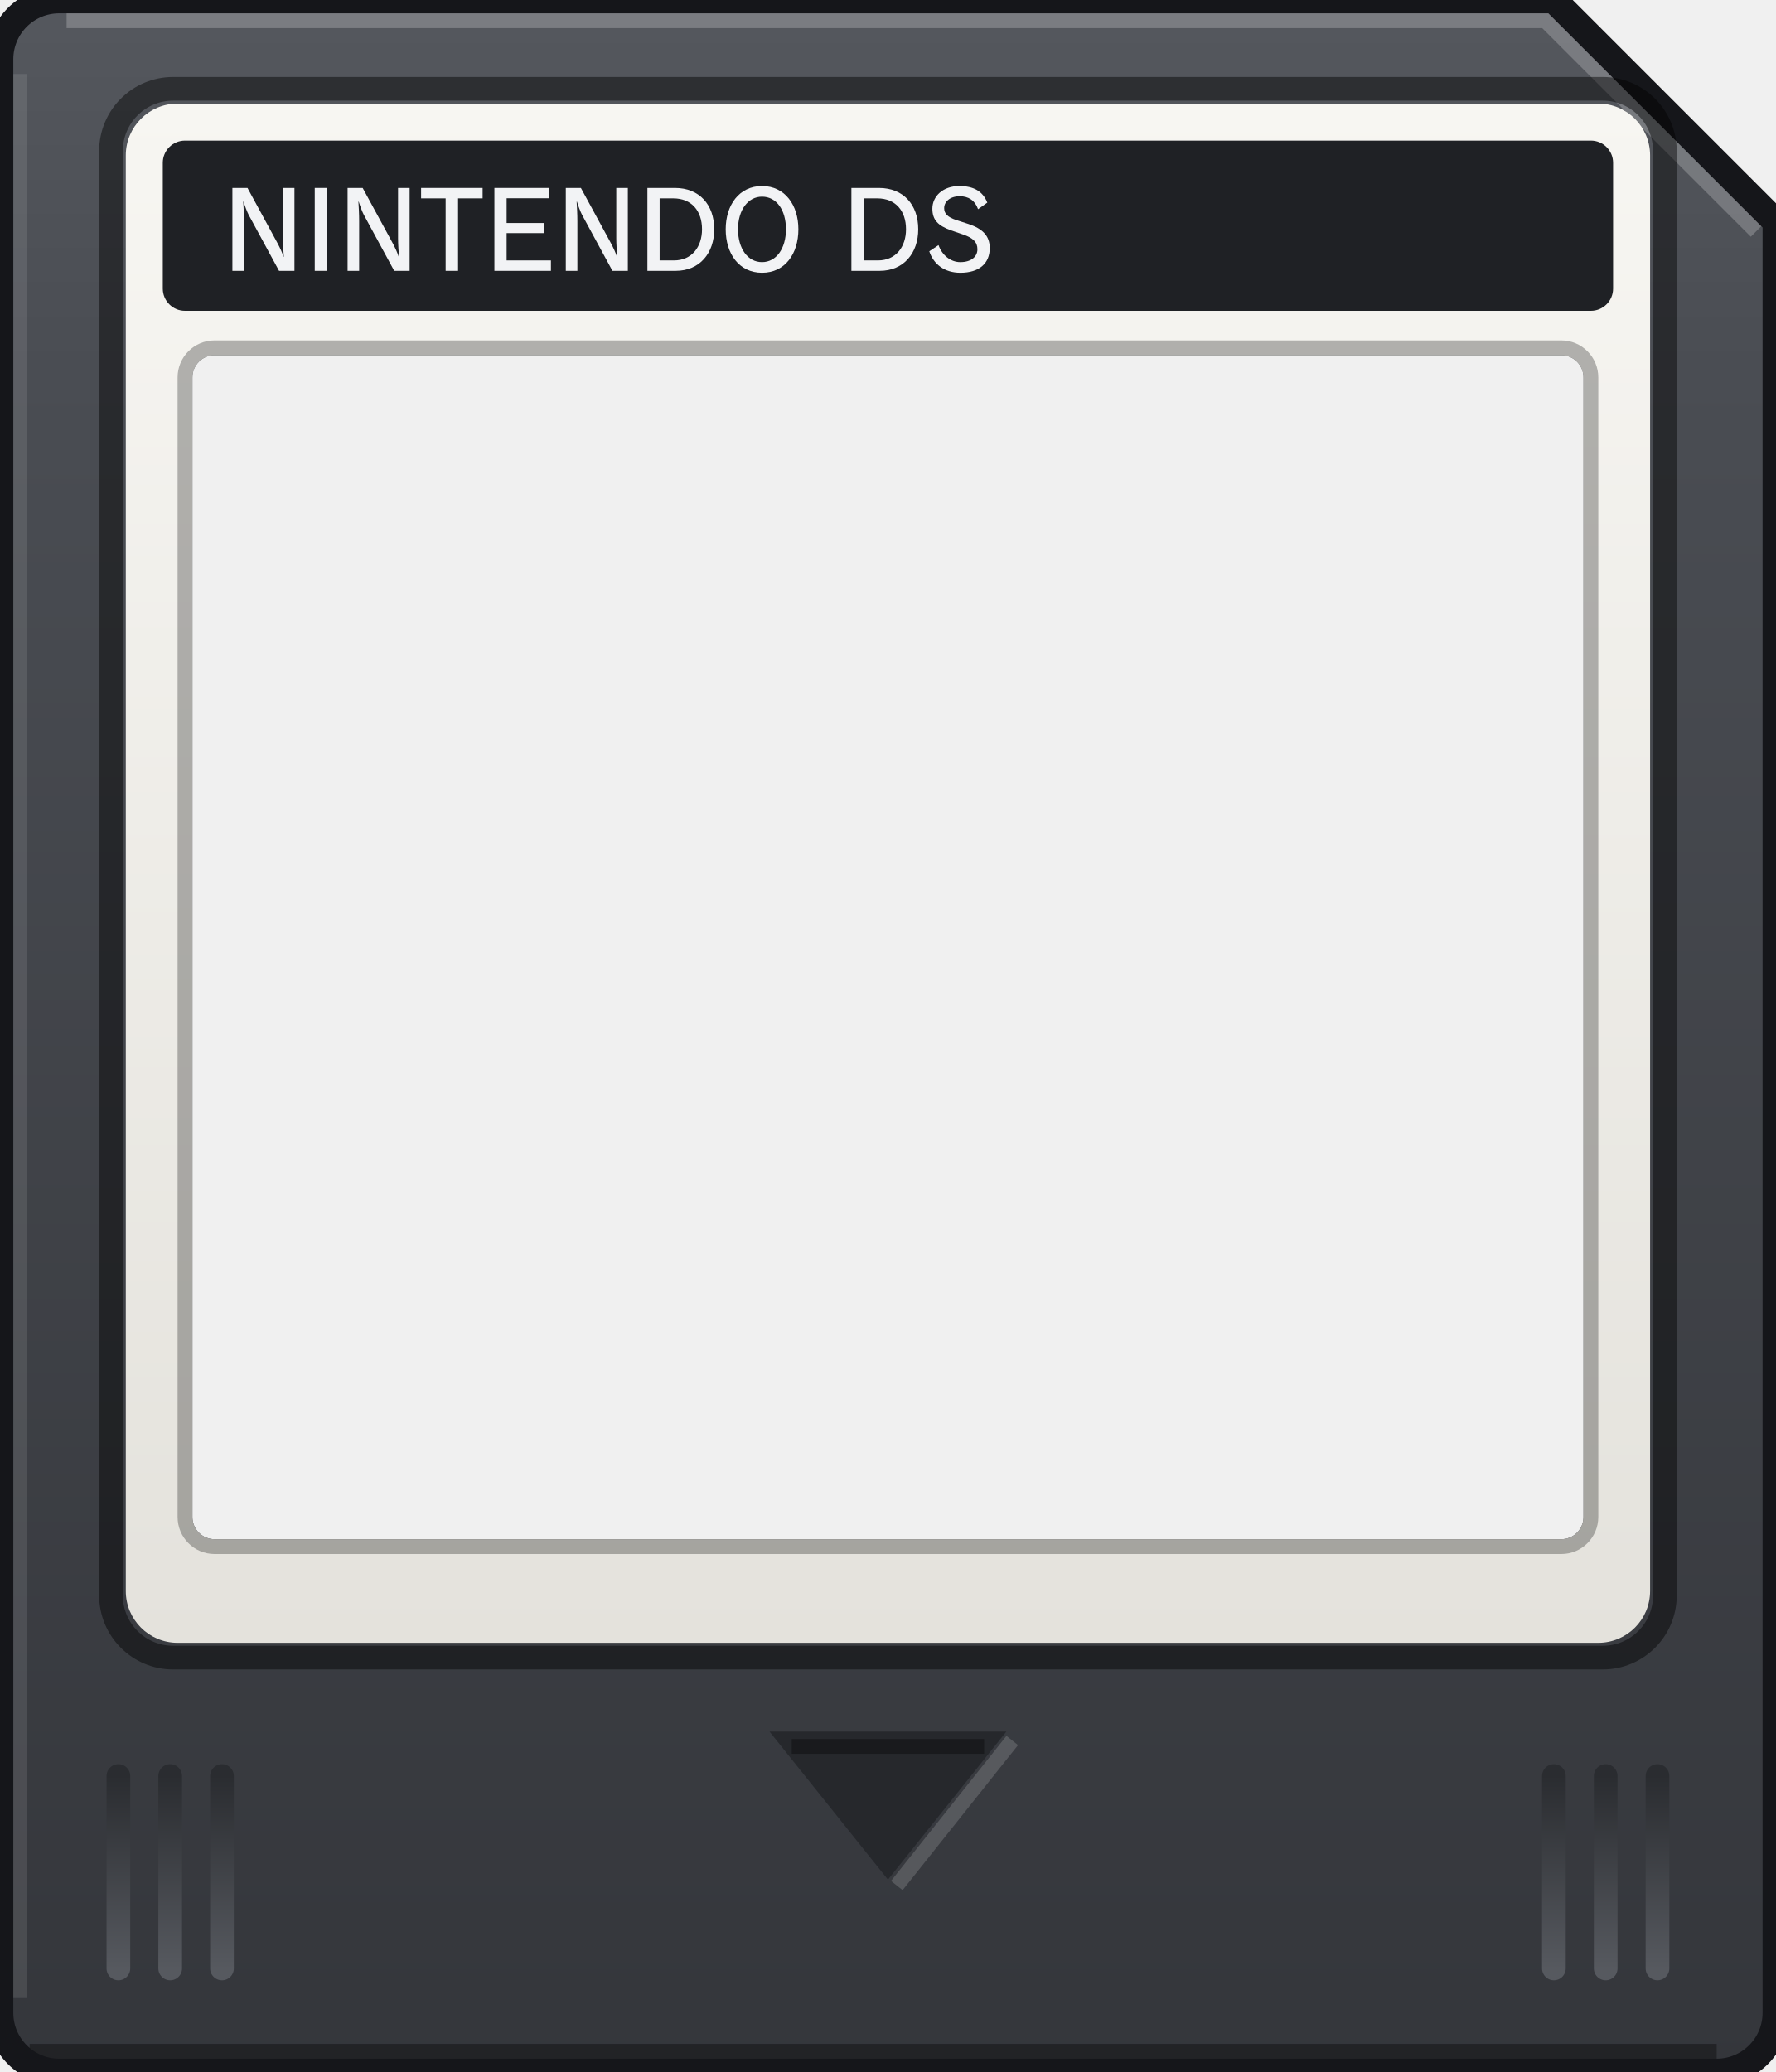
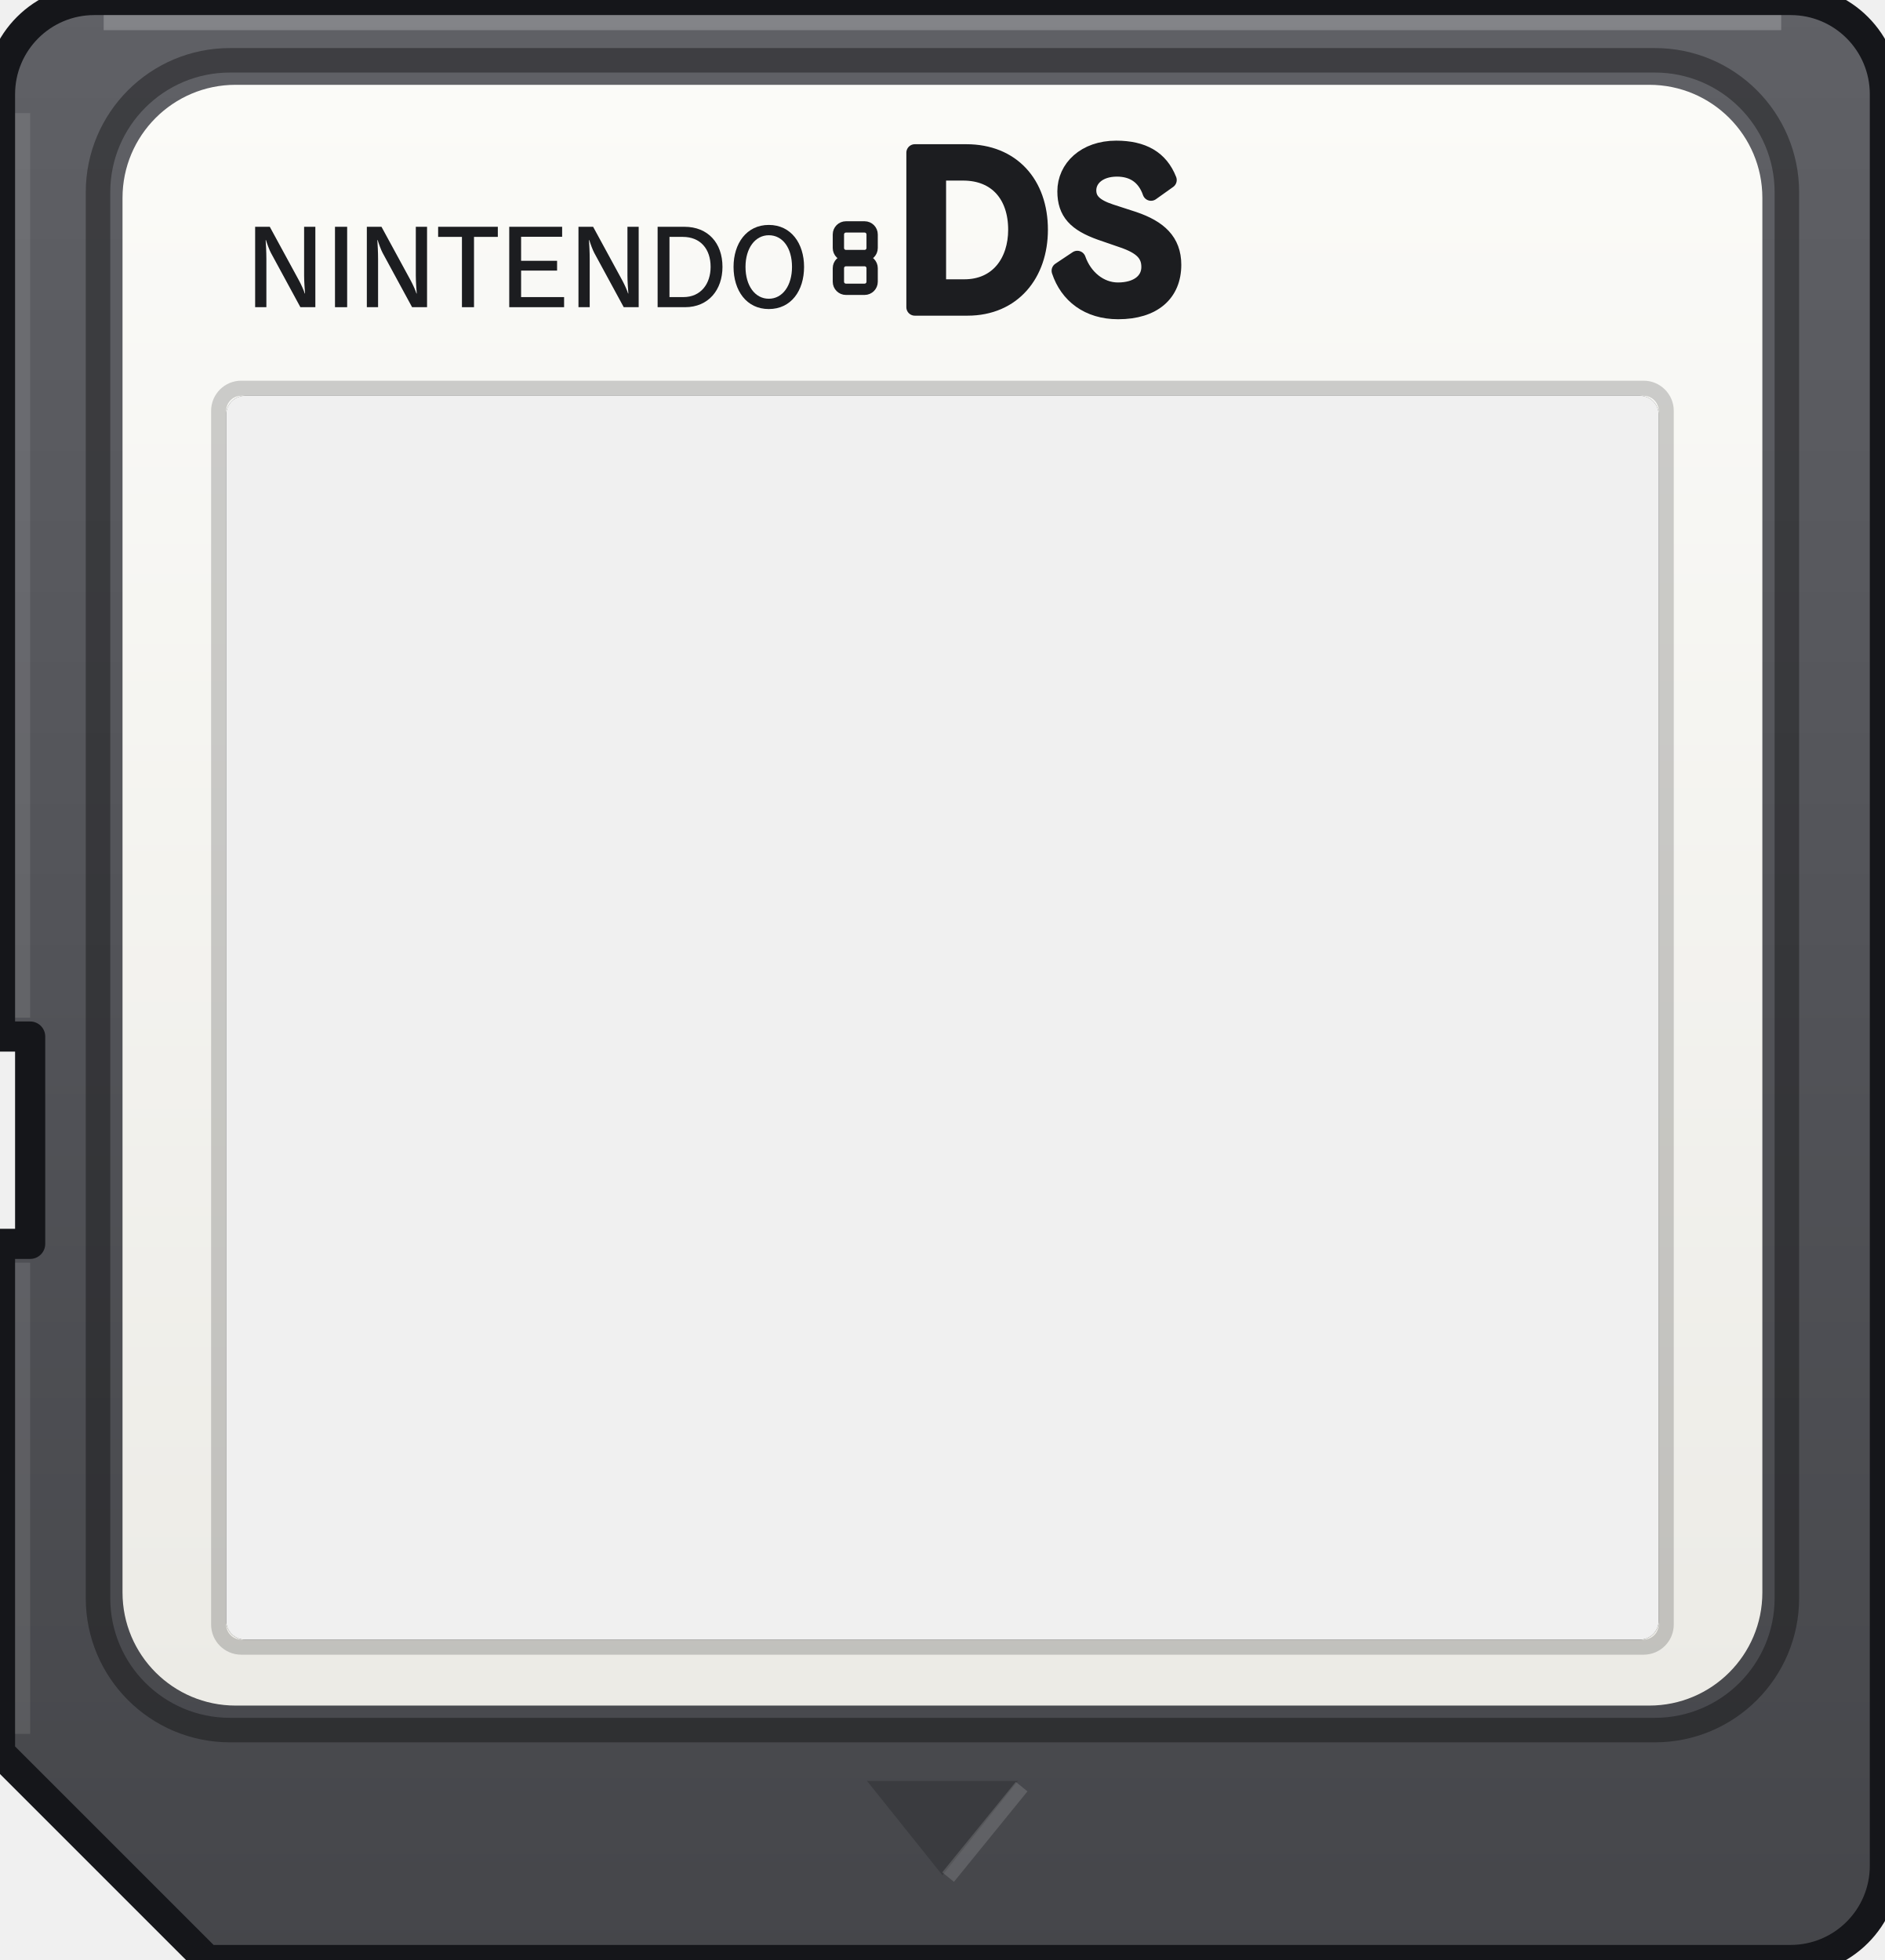
- <svg xmlns="http://www.w3.org/2000/svg" width="120" height="140" viewBox="0 0 120 140">
+ <svg xmlns="http://www.w3.org/2000/svg" width="100" height="104" viewBox="0 0 100 104">
  <defs>
    <linearGradient id="card" x1="0" y1="0" x2="0" y2="1">
-       <stop offset="0" stop-color="#55585e" />
-       <stop offset="0.18" stop-color="#4a4d53" />
-       <stop offset="1" stop-color="#34363b" />
+       <stop offset="0" stop-color="#606166" />
+       <stop offset="0.5" stop-color="#525358" />
+       <stop offset="1" stop-color="#45464a" />
    </linearGradient>
    <linearGradient id="paper" x1="0" y1="0" x2="0" y2="1">
-       <stop offset="0" stop-color="#f7f6f2" />
-       <stop offset="1" stop-color="#e4e2dc" />
-     </linearGradient>
-     <linearGradient id="ridge" x1="0" y1="0" x2="0" y2="1">
-       <stop offset="0" stop-color="#2a2c30" />
-       <stop offset="1" stop-color="#56595f" />
+       <stop offset="0" stop-color="#fbfbf8" />
+       <stop offset="1" stop-color="#ecebe6" />
    </linearGradient>
  </defs>
-   <path d="M4,0 H105 L120,15 V136 A4,4 0 0 1 116,140 H4 A4,4 0 0 1 0,136 V4 A4,4 0 0 1 4,0 Z M14.5,24 A1.5,1.5 0 0 0 13,25.5 V102.5 A1.5,1.5 0 0 0 14.5,104 H105.5 A1.5,1.5 0 0 0 107,102.5 V25.5 A1.5,1.5 0 0 0 105.5,24 Z" fill="url(#card)" fill-rule="nonzero" />
-   <path d="M4.5,1.2 H104.5 L118.8,15.5" fill="none" stroke="#ffffff" stroke-opacity="0.22" stroke-width="1.4" />
-   <path d="M1.2,5 V135" stroke="#ffffff" stroke-opacity="0.10" stroke-width="1.2" />
-   <path d="M2,138.8 H116" stroke="#000000" stroke-opacity="0.35" stroke-width="1.4" />
-   <path d="M4,0 H105 L120,15 V136 A4,4 0 0 1 116,140 H4 A4,4 0 0 1 0,136 V4 A4,4 0 0 1 4,0 Z" fill="none" stroke="#15161a" stroke-width="1.8" stroke-linejoin="round" />
-   <path d="M11.7,6 H108.3 A4.2,4.2 0 0 1 112.5,10.2 V107.8 A4.2,4.2 0 0 1 108.3,112 H11.7 A4.2,4.2 0 0 1 7.5,107.8 V10.2 A4.2,4.2 0 0 1 11.7,6 Z" fill="none" stroke="#000000" stroke-opacity="0.45" stroke-width="1.6" />
-   <path d="M12.0,7 H108.0 A3.5,3.5 0 0 1 111.5,10.5 V107.5 A3.5,3.5 0 0 1 108.0,111 H12.0 A3.5,3.5 0 0 1 8.5,107.5 V10.5 A3.5,3.5 0 0 1 12.0,7 Z M14.5,24 A1.5,1.5 0 0 0 13,25.5 V102.5 A1.5,1.5 0 0 0 14.5,104 H105.5 A1.5,1.5 0 0 0 107,102.5 V25.5 A1.5,1.5 0 0 0 105.5,24 Z" fill="url(#paper)" fill-rule="nonzero" />
-   <path d="M14.5,23.5 H105.5 A2,2 0 0 1 107.5,25.5 V102.5 A2,2 0 0 1 105.5,104.5 H14.5 A2,2 0 0 1 12.5,102.5 V25.5 A2,2 0 0 1 14.5,23.5 Z" fill="none" stroke="#000000" stroke-opacity="0.28" stroke-width="1" />
-   <rect x="11" y="9.5" width="98" height="11.5" rx="1.5" fill="#1f2125" />
-   <path transform="translate(15.000 18.300) scale(0.00718 -0.00718)" d="M682 0V780H573V305C573 255 579 167 582 133H579C572 159 545 219 525 256L240 780H98V0H207V466C207 535 203 604 200 651H203C212 620 237 552 251 527L537 0Z" fill="#f2f3f5" />
-   <path transform="translate(20.543 18.300) scale(0.00718 -0.00718)" d="M219 0V780H101V0Z" fill="#f2f3f5" />
-   <path transform="translate(22.783 18.300) scale(0.00718 -0.00718)" d="M682 0V780H573V305C573 255 579 167 582 133H579C572 159 545 219 525 256L240 780H98V0H207V466C207 535 203 604 200 651H203C212 620 237 552 251 527L537 0Z" fill="#f2f3f5" />
-   <path transform="translate(28.325 18.300) scale(0.00718 -0.00718)" d="M597 682V780H18V682H249V0H366V682Z" fill="#f2f3f5" />
-   <path transform="translate(32.733 18.300) scale(0.00718 -0.00718)" d="M626 0V98H209V355H558V450H209V683H607V780H94V0Z" fill="#f2f3f5" />
-   <path transform="translate(37.529 18.300) scale(0.00718 -0.00718)" d="M682 0V780H573V305C573 255 579 167 582 133H579C572 159 545 219 525 256L240 780H98V0H207V466C207 535 203 604 200 651H203C212 620 237 552 251 527L537 0Z" fill="#f2f3f5" />
-   <path transform="translate(43.072 18.300) scale(0.00718 -0.00718)" d="M723 391C723 623 582 780 354 780H94V0H360C588 0 723 169 723 391ZM608 391C608 229 515 98 344 98H209V682H338C509 682 608 565 608 391Z" fill="#f2f3f5" />
-   <path transform="translate(48.650 18.300) scale(0.00718 -0.00718)" d="M738 391C738 617 613 798 396 798C180 798 54 618 54 391C54 161 180 -18 396 -18C613 -18 738 161 738 391ZM621 391C621 210 530 82 396 82C261 82 170 210 170 391C170 573 264 698 396 698C532 698 621 573 621 391Z" fill="#f2f3f5" />
-   <path transform="translate(54.379 18.300) scale(0.00718 -0.00718)" d="" fill="#f2f3f5" />
-   <path transform="translate(56.856 18.300) scale(0.00718 -0.00718)" d="M723 391C723 623 582 780 354 780H94V0H360C588 0 723 169 723 391ZM608 391C608 229 515 98 344 98H209V682H338C509 682 608 565 608 391Z" fill="#f2f3f5" />
-   <path transform="translate(62.435 18.300) scale(0.00718 -0.00718)" d="M619 214C619 333 547 397 421 440L304 478C222 505 190 539 190 590C190 651 245 702 337 702C419 702 480 663 509 580L596 642C554 749 467 798 333 798C177 798 79 701 79 585C79 479 132 425 255 381L368 342C461 310 503 271 503 203C503 132 443 82 342 82C250 82 170 148 137 242L50 184C90 63 192 -18 343 -18C520 -18 619 70 619 214Z" fill="#f2f3f5" />
-   <path d="M52,117 H68 L60,127 Z" fill="#26282c" />
-   <path d="M53.5,118 H66.5" stroke="#000000" stroke-opacity="0.35" stroke-width="1" />
-   <path d="M68.4,117.6 L60.6,127.4" stroke="#ffffff" stroke-opacity="0.16" stroke-width="1" />
-   <path d="M8,120 V133 M11.5,120 V133 M15,120 V133 M105,120 V133 M108.5,120 V133 M112,120 V133" stroke="url(#ridge)" stroke-width="1.6" stroke-linecap="round" />
+   <path d="M5,0 H95 A5,5 0 0 1 100,5 V99 A5,5 0 0 1 95,104 H11 L0,93 V66 H1.6 V55 H0 V5 A5,5 0 0 1 5,0 Z M13,21 A1,1 0 0 0 12,22 V86 A1,1 0 0 0 13,87 H87 A1,1 0 0 0 88,86 V22 A1,1 0 0 0 87,21 Z" fill="url(#card)" fill-rule="nonzero" />
+   <path d="M5.5,1 H94.5" stroke="#ffffff" stroke-opacity="0.22" stroke-width="1.2" />
+   <path d="M1.1,6 V54 M1.1,67 V92" stroke="#ffffff" stroke-opacity="0.10" stroke-width="1" />
+   <path d="M5,0 H95 A5,5 0 0 1 100,5 V99 A5,5 0 0 1 95,104 H11 L0,93 V66 H1.6 V55 H0 V5 A5,5 0 0 1 5,0 Z" fill="none" stroke="#15161a" stroke-width="1.6" stroke-linejoin="round" />
+   <path d="M12.2,3.2 H87.8 A7,7 0 0 1 94.8,10.2 V84.8 A7,7 0 0 1 87.8,91.8 H12.2 A7,7 0 0 1 5.2,84.8 V10.2 A7,7 0 0 1 12.2,3.2 Z" fill="none" stroke="#000000" stroke-opacity="0.35" stroke-width="1.3" />
+   <path d="M12.5,4.5 H87.5 A6,6 0 0 1 93.5,10.5 V84.5 A6,6 0 0 1 87.5,90.5 H12.5 A6,6 0 0 1 6.5,84.5 V10.5 A6,6 0 0 1 12.5,4.5 Z M13,21 A1,1 0 0 0 12,22 V86 A1,1 0 0 0 13,87 H87 A1,1 0 0 0 88,86 V22 A1,1 0 0 0 87,21 Z" fill="url(#paper)" fill-rule="nonzero" />
+   <path d="M12.8,20.6 H87.2 A1.2,1.2 0 0 1 88.4,21.8 V86.2 A1.2,1.2 0 0 1 87.2,87.4 H12.8 A1.2,1.2 0 0 1 11.6,86.2 V21.8 A1.2,1.2 0 0 1 12.8,20.6 Z" fill="none" stroke="#000000" stroke-opacity="0.18" stroke-width="0.8" />
+   <path transform="translate(13.000 16.300) scale(0.00547 -0.00547)" d="M682 0V780H573V305C573 255 579 167 582 133H579C572 159 545 219 525 256L240 780H98V0H207V466C207 535 203 604 200 651H203C212 620 237 552 251 527L537 0Z" fill="#1c1d20" />
+   <path transform="translate(17.220 16.300) scale(0.00547 -0.00547)" d="M219 0V780H101V0Z" fill="#1c1d20" />
+   <path transform="translate(18.926 16.300) scale(0.00547 -0.00547)" d="M682 0V780H573V305C573 255 579 167 582 133H579C572 159 545 219 525 256L240 780H98V0H207V466C207 535 203 604 200 651H203C212 620 237 552 251 527L537 0Z" fill="#1c1d20" />
+   <path transform="translate(23.146 16.300) scale(0.00547 -0.00547)" d="M597 682V780H18V682H249V0H366V682Z" fill="#1c1d20" />
+   <path transform="translate(26.503 16.300) scale(0.00547 -0.00547)" d="M626 0V98H209V355H558V450H209V683H607V780H94V0Z" fill="#1c1d20" />
+   <path transform="translate(30.154 16.300) scale(0.00547 -0.00547)" d="M682 0V780H573V305C573 255 579 167 582 133H579C572 159 545 219 525 256L240 780H98V0H207V466C207 535 203 604 200 651H203C212 620 237 552 251 527L537 0Z" fill="#1c1d20" />
+   <path transform="translate(34.375 16.300) scale(0.00547 -0.00547)" d="M723 391C723 623 582 780 354 780H94V0H360C588 0 723 169 723 391ZM608 391C608 229 515 98 344 98H209V682H338C509 682 608 565 608 391Z" fill="#1c1d20" />
+   <path transform="translate(38.622 16.300) scale(0.00547 -0.00547)" d="M738 391C738 617 613 798 396 798C180 798 54 618 54 391C54 161 180 -18 396 -18C613 -18 738 161 738 391ZM621 391C621 210 530 82 396 82C261 82 170 210 170 391C170 573 264 698 396 698C532 698 621 573 621 391Z" fill="#1c1d20" />
+   <rect x="44.48" y="12.04" width="1.79" height="1.52" rx="0.4" fill="none" stroke="#1c1d20" stroke-width="0.6" />
+   <rect x="44.48" y="13.83" width="1.79" height="1.52" rx="0.4" fill="none" stroke="#1c1d20" stroke-width="0.6" />
+   <path transform="translate(47.547 16.300) scale(0.01051 -0.01051)" d="M723 391C723 623 582 780 354 780H94V0H360C588 0 723 169 723 391ZM608 391C608 229 515 98 344 98H209V682H338C509 682 608 565 608 391Z" fill="#1c1d20" stroke="#1c1d20" stroke-width="85.61" stroke-linejoin="round" />
+   <path transform="translate(55.716 16.300) scale(0.01051 -0.01051)" d="M619 214C619 333 547 397 421 440L304 478C222 505 190 539 190 590C190 651 245 702 337 702C419 702 480 663 509 580L596 642C554 749 467 798 333 798C177 798 79 701 79 585C79 479 132 425 255 381L368 342C461 310 503 271 503 203C503 132 443 82 342 82C250 82 170 148 137 242L50 184C90 63 192 -18 343 -18C520 -18 619 70 619 214Z" fill="#1c1d20" stroke="#1c1d20" stroke-width="85.61" stroke-linejoin="round" />
+   <path d="M46.0,94.5 H54.0 L50.0,99.5 Z" fill="#3a3b3f" />
+   <path d="M54.2,94.8 L50.3,99.6" stroke="#ffffff" stroke-opacity="0.14" stroke-width="0.8" />
</svg>
